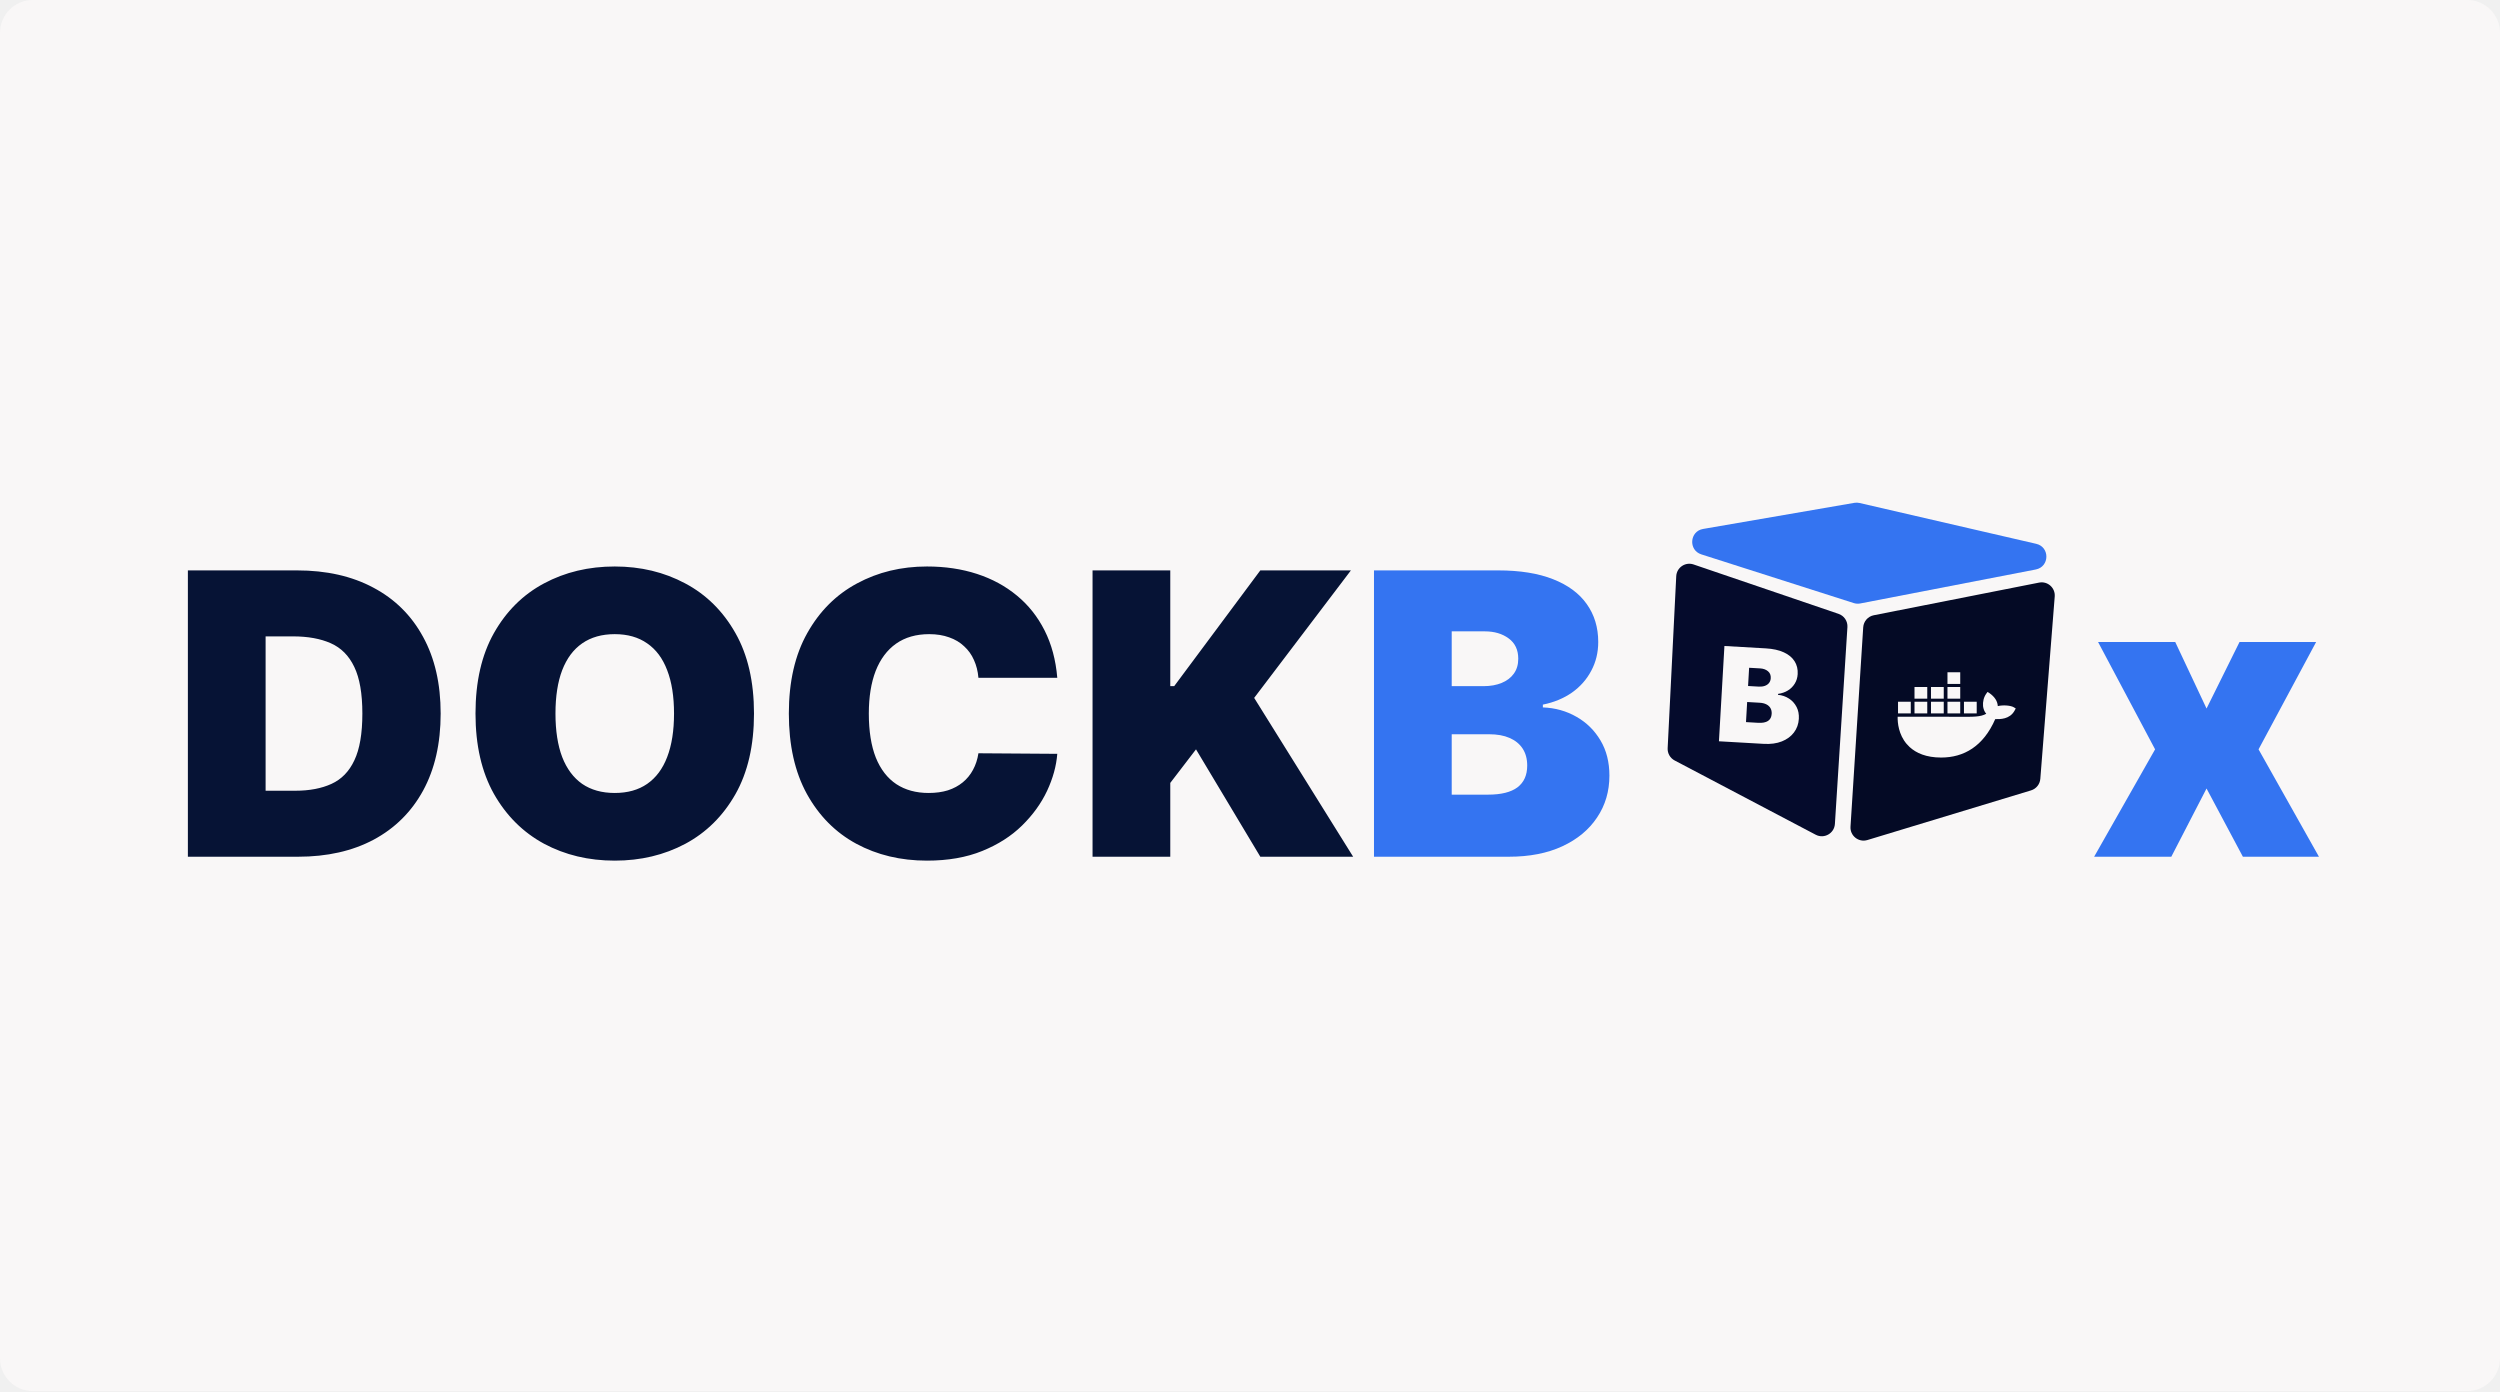
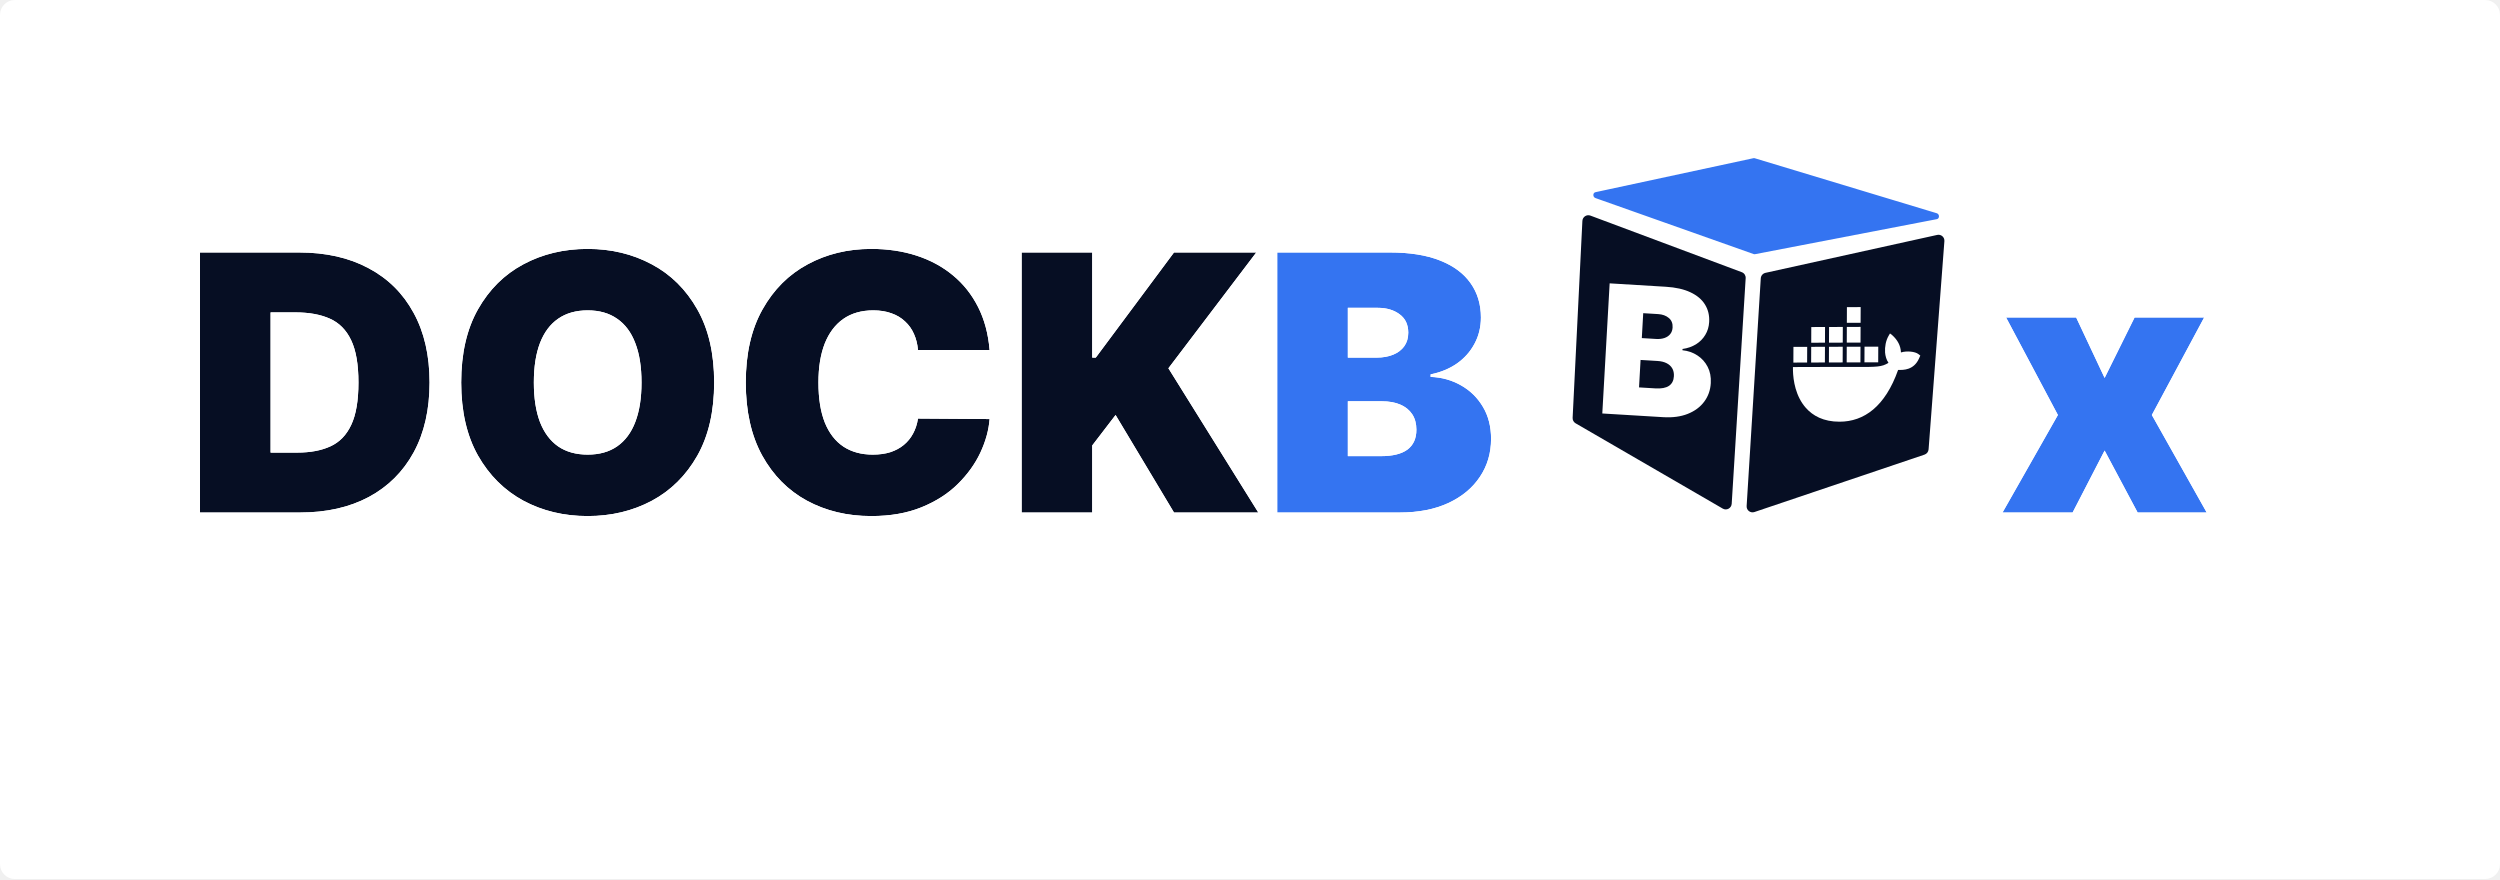
- <svg xmlns="http://www.w3.org/2000/svg" width="381" height="212" viewBox="0 0 381 212" fill="none">
-   <rect width="381" height="212" rx="5" fill="#F9F7F7" />
-   <path d="M45.423 130.565H28.633V86.928H45.252C49.741 86.928 53.619 87.802 56.886 89.549C60.167 91.282 62.695 93.782 64.471 97.049C66.261 100.302 67.156 104.201 67.156 108.746C67.156 113.292 66.268 117.198 64.492 120.465C62.717 123.718 60.202 126.218 56.95 127.965C53.697 129.698 49.854 130.565 45.423 130.565ZM40.479 120.508H44.996C47.156 120.508 48.995 120.16 50.515 119.464C52.049 118.768 53.214 117.567 54.009 115.863C54.819 114.158 55.224 111.786 55.224 108.746C55.224 105.707 54.812 103.334 53.988 101.63C53.178 99.925 51.985 98.725 50.408 98.029C48.846 97.333 46.928 96.985 44.656 96.985H40.479V120.508ZM114.909 108.746C114.909 113.604 113.965 117.702 112.076 121.04C110.186 124.364 107.637 126.886 104.426 128.604C101.216 130.309 97.637 131.161 93.688 131.161C89.711 131.161 86.117 130.302 82.907 128.583C79.711 126.85 77.168 124.322 75.279 120.998C73.404 117.66 72.466 113.576 72.466 108.746C72.466 103.888 73.404 99.798 75.279 96.474C77.168 93.136 79.711 90.614 82.907 88.91C86.117 87.191 89.711 86.332 93.688 86.332C97.637 86.332 101.216 87.191 104.426 88.91C107.637 90.614 110.186 93.136 112.076 96.474C113.965 99.798 114.909 103.888 114.909 108.746ZM102.722 108.746C102.722 106.133 102.374 103.931 101.678 102.141C100.996 100.337 99.981 98.974 98.631 98.05C97.296 97.113 95.648 96.644 93.688 96.644C91.728 96.644 90.073 97.113 88.723 98.05C87.388 98.974 86.373 100.337 85.677 102.141C84.995 103.931 84.654 106.133 84.654 108.746C84.654 111.36 84.995 113.569 85.677 115.373C86.373 117.163 87.388 118.526 88.723 119.464C90.073 120.387 91.728 120.849 93.688 120.849C95.648 120.849 97.296 120.387 98.631 119.464C99.981 118.526 100.996 117.163 101.678 115.373C102.374 113.569 102.722 111.36 102.722 108.746ZM161.129 103.292H149.112C149.027 102.298 148.8 101.396 148.43 100.586C148.075 99.776 147.578 99.08 146.939 98.498C146.314 97.901 145.554 97.447 144.659 97.134C143.764 96.808 142.749 96.644 141.612 96.644C139.624 96.644 137.94 97.127 136.562 98.093C135.199 99.059 134.162 100.444 133.452 102.248C132.756 104.052 132.408 106.218 132.408 108.746C132.408 111.417 132.763 113.654 133.473 115.458C134.197 117.248 135.241 118.597 136.605 119.506C137.969 120.401 139.609 120.849 141.527 120.849C142.621 120.849 143.601 120.714 144.467 120.444C145.334 120.16 146.087 119.755 146.726 119.229C147.365 118.704 147.884 118.072 148.281 117.333C148.693 116.58 148.97 115.735 149.112 114.798L161.129 114.883C160.987 116.729 160.469 118.611 159.574 120.529C158.679 122.433 157.408 124.194 155.76 125.813C154.126 127.418 152.102 128.711 149.688 129.691C147.273 130.671 144.467 131.161 141.271 131.161C137.266 131.161 133.672 130.302 130.49 128.583C127.322 126.864 124.815 124.336 122.969 120.998C121.136 117.66 120.22 113.576 120.22 108.746C120.22 103.888 121.158 99.798 123.033 96.474C124.908 93.136 127.436 90.614 130.618 88.91C133.8 87.191 137.351 86.332 141.271 86.332C144.027 86.332 146.563 86.708 148.878 87.461C151.193 88.214 153.224 89.315 154.972 90.763C156.719 92.198 158.125 93.967 159.19 96.069C160.256 98.171 160.902 100.579 161.129 103.292ZM166.504 130.565V86.928H178.35V104.57H178.947L192.072 86.928H205.879L191.135 106.36L206.22 130.565H192.072L182.271 114.201L178.35 119.315V130.565H166.504Z" fill="#061335" />
-   <path d="M209.395 130.565V86.928H228.315C231.639 86.928 234.43 87.376 236.689 88.271C238.961 89.165 240.673 90.43 241.824 92.063C242.988 93.697 243.571 95.621 243.571 97.837C243.571 99.442 243.216 100.906 242.505 102.227C241.809 103.548 240.829 104.656 239.565 105.55C238.301 106.431 236.824 107.042 235.133 107.383V107.809C237.008 107.88 238.713 108.356 240.247 109.236C241.781 110.103 243.002 111.303 243.912 112.837C244.821 114.357 245.275 116.147 245.275 118.207C245.275 120.593 244.65 122.717 243.4 124.577C242.164 126.438 240.403 127.901 238.116 128.967C235.829 130.032 233.102 130.565 229.934 130.565H209.395ZM221.241 121.104H226.781C228.77 121.104 230.261 120.735 231.255 119.996C232.25 119.244 232.747 118.136 232.747 116.673C232.747 115.65 232.512 114.783 232.044 114.073C231.575 113.363 230.907 112.823 230.041 112.454C229.189 112.084 228.159 111.9 226.951 111.9H221.241V121.104ZM221.241 104.57H226.099C227.136 104.57 228.052 104.407 228.848 104.08C229.643 103.754 230.261 103.285 230.701 102.674C231.156 102.049 231.383 101.289 231.383 100.394C231.383 99.045 230.9 98.015 229.934 97.305C228.968 96.58 227.747 96.218 226.27 96.218H221.241V104.57ZM331.504 97.837L336.277 107.979L341.305 97.837H352.981L344.203 114.201L353.407 130.565H341.816L336.277 120.167L330.907 130.565H319.146L328.436 114.201L319.743 97.837H331.504Z" fill="#3474F1" />
-   <path fill-rule="evenodd" clip-rule="evenodd" d="M258.101 86.023C256.843 85.594 255.525 86.489 255.459 87.816L254.15 114.026C254.111 114.804 254.527 115.533 255.216 115.896L276.712 127.212C277.995 127.888 279.547 127.016 279.639 125.569L281.547 95.573C281.604 94.672 281.05 93.844 280.196 93.553L258.101 86.023ZM262.802 98.449L261.966 112.971L268.801 113.364C269.855 113.425 270.773 113.3 271.555 112.989C272.336 112.678 272.95 112.225 273.397 111.63C273.849 111.034 274.098 110.34 274.143 109.546C274.183 108.86 274.066 108.256 273.792 107.733C273.519 107.205 273.136 106.782 272.642 106.464C272.148 106.142 271.59 105.951 270.967 105.891L270.976 105.749C271.545 105.668 272.048 105.493 272.485 105.224C272.923 104.951 273.271 104.601 273.528 104.175C273.789 103.749 273.936 103.269 273.966 102.734C274.009 101.997 273.852 101.345 273.496 100.779C273.144 100.214 272.599 99.76 271.859 99.419C271.125 99.078 270.205 98.875 269.099 98.812L262.802 98.449ZM267.933 110.156L266.09 110.049L266.266 106.986L268.166 107.096C268.568 107.119 268.907 107.2 269.184 107.339C269.465 107.479 269.677 107.671 269.819 107.917C269.962 108.162 270.023 108.455 270.003 108.795C269.975 109.282 269.789 109.641 269.443 109.873C269.098 110.099 268.595 110.194 267.933 110.156ZM268.023 104.64L266.406 104.547L266.566 101.768L268.24 101.864C268.731 101.892 269.131 102.036 269.439 102.296C269.746 102.551 269.887 102.903 269.862 103.352C269.844 103.65 269.754 103.898 269.591 104.097C269.433 104.292 269.218 104.436 268.947 104.53C268.676 104.623 268.368 104.66 268.023 104.64Z" fill="#050B2C" />
-   <path fill-rule="evenodd" clip-rule="evenodd" d="M285.563 93.764C284.673 93.94 284.012 94.694 283.954 95.6L282.017 125.982C281.928 127.375 283.257 128.427 284.592 128.022L309.53 120.455C310.318 120.216 310.879 119.518 310.944 118.697L313.14 90.906C313.244 89.585 312.06 88.531 310.76 88.788L285.563 93.764ZM304.464 107.611C305.307 107.403 306.466 107.52 306.908 107.791L306.907 107.791L307.2 107.971C307.2 107.971 307.023 108.309 307.005 108.331C306.268 109.634 304.794 109.606 304.15 109.593C304.123 109.593 304.097 109.592 304.073 109.592C302.266 113.738 299.295 115.453 295.828 115.45C293.556 115.448 292.036 114.772 291.03 113.851C290.868 113.701 290.718 113.546 290.581 113.386C289.344 111.937 289.181 110.157 289.202 109.232L296.117 109.232C296.907 109.232 297.589 109.236 298.182 109.239C300.955 109.256 301.801 109.261 302.704 108.781C302.412 108.457 302.261 108.009 302.216 107.611C302.158 106.965 302.32 106.254 302.704 105.72L302.9 105.45L303.193 105.63C303.985 106.195 304.418 106.843 304.464 107.611ZM291.77 106.945L293.715 106.945L293.715 108.724L291.77 108.724L291.77 106.945ZM294.282 106.945L296.227 106.945L296.227 108.724L294.282 108.724L294.282 106.945ZM296.795 106.945L298.739 106.945L298.739 108.724L296.795 108.724L296.795 106.945ZM299.307 106.945L301.251 106.945L301.251 108.724L299.307 108.724L299.307 106.945ZM289.258 106.945L291.202 106.945L291.202 108.724L289.258 108.724L289.258 106.945ZM291.77 104.698L293.715 104.698L293.715 106.477L291.77 106.477L291.77 104.698ZM294.282 104.698L296.227 104.698L296.227 106.477L294.282 106.477L294.282 104.698ZM296.795 104.698L298.739 104.698L298.739 106.477L296.795 106.477L296.795 104.698ZM296.795 102.45L298.739 102.45L298.739 104.229L296.795 104.229L296.795 102.45Z" fill="#040A25" />
-   <path d="M282.603 76.633C282.865 76.588 283.134 76.596 283.393 76.655L310.319 82.878C312.424 83.365 312.37 86.38 310.249 86.79L283.502 91.968C283.173 92.031 282.833 92.011 282.513 91.909L259.283 84.487C257.289 83.85 257.489 80.966 259.551 80.611L282.603 76.633Z" fill="#3474F1" />
+ <svg xmlns="http://www.w3.org/2000/svg" width="839" height="295" viewBox="0 0 839 295" fill="none">
+   <rect x="0.5" y="0.5" width="838" height="294" rx="4.5" fill="white" stroke="white" />
+   <mask id="path-2-outside-1_13_2" maskUnits="userSpaceOnUse" x="65.218" y="82" width="678" height="93" fill="black">
+     <rect fill="white" x="65.218" y="82" width="678" height="93" />
+     <path d="M100.695 172H67.115V84.727H100.354C109.331 84.727 117.087 86.474 123.621 89.969C130.184 93.435 135.24 98.435 138.792 104.969C142.371 111.474 144.161 119.273 144.161 128.364C144.161 137.455 142.385 145.267 138.834 151.801C135.283 158.307 130.255 163.307 123.749 166.801C117.243 170.267 109.559 172 100.695 172ZM90.809 151.886H99.843C104.161 151.886 107.84 151.19 110.88 149.798C113.948 148.406 116.277 146.006 117.868 142.597C119.488 139.187 120.297 134.443 120.297 128.364C120.297 122.284 119.473 117.54 117.826 114.131C116.206 110.722 113.82 108.321 110.667 106.929C107.542 105.537 103.706 104.841 99.161 104.841H90.809V151.886ZM239.669 128.364C239.669 138.08 237.78 146.276 234.001 152.952C230.223 159.599 225.123 164.642 218.703 168.08C212.282 171.489 205.123 173.193 197.226 173.193C189.271 173.193 182.084 171.474 175.663 168.037C169.271 164.571 164.186 159.514 160.407 152.866C156.657 146.19 154.782 138.023 154.782 128.364C154.782 118.648 156.657 110.466 160.407 103.818C164.186 97.142 169.271 92.099 175.663 88.69C182.084 85.253 189.271 83.534 197.226 83.534C205.123 83.534 212.282 85.253 218.703 88.69C225.123 92.099 230.223 97.142 234.001 103.818C237.78 110.466 239.669 118.648 239.669 128.364ZM215.294 128.364C215.294 123.136 214.598 118.733 213.206 115.153C211.842 111.545 209.811 108.818 207.112 106.972C204.441 105.097 201.146 104.159 197.226 104.159C193.305 104.159 189.995 105.097 187.297 106.972C184.626 108.818 182.595 111.545 181.203 115.153C179.839 118.733 179.157 123.136 179.157 128.364C179.157 133.591 179.839 138.009 181.203 141.616C182.595 145.196 184.626 147.923 187.297 149.798C189.995 151.645 193.305 152.568 197.226 152.568C201.146 152.568 204.441 151.645 207.112 149.798C209.811 147.923 211.842 145.196 213.206 141.616C214.598 138.009 215.294 133.591 215.294 128.364ZM332.108 117.455H308.074C307.904 115.466 307.449 113.662 306.711 112.043C306 110.423 305.006 109.031 303.728 107.866C302.478 106.673 300.958 105.764 299.168 105.139C297.378 104.486 295.347 104.159 293.074 104.159C289.097 104.159 285.731 105.125 282.975 107.057C280.248 108.989 278.174 111.759 276.753 115.366C275.361 118.974 274.665 123.307 274.665 128.364C274.665 133.705 275.375 138.179 276.796 141.787C278.245 145.366 280.333 148.065 283.06 149.884C285.787 151.673 289.069 152.568 292.904 152.568C295.091 152.568 297.052 152.298 298.785 151.759C300.517 151.19 302.023 150.381 303.302 149.33C304.58 148.278 305.617 147.014 306.412 145.537C307.236 144.031 307.79 142.341 308.074 140.466L332.108 140.636C331.824 144.33 330.787 148.094 328.998 151.929C327.208 155.736 324.665 159.259 321.37 162.497C318.103 165.707 314.054 168.293 309.225 170.253C304.395 172.213 298.785 173.193 292.392 173.193C284.381 173.193 277.194 171.474 270.83 168.037C264.495 164.599 259.481 159.543 255.787 152.866C252.123 146.19 250.29 138.023 250.29 128.364C250.29 118.648 252.165 110.466 255.915 103.818C259.665 97.142 264.722 92.099 271.086 88.69C277.449 85.253 284.552 83.534 292.392 83.534C297.904 83.534 302.975 84.287 307.606 85.793C312.236 87.298 316.299 89.5 319.793 92.398C323.287 95.267 326.1 98.804 328.231 103.009C330.361 107.213 331.654 112.028 332.108 117.455ZM342.858 172V84.727H366.551V120.011H367.744L393.994 84.727H421.608L392.119 123.591L422.289 172H393.994L374.392 139.273L366.551 149.5V172H342.858Z" />
+     <path d="M428.639 172V84.727H466.48C473.128 84.727 478.71 85.622 483.227 87.412C487.772 89.202 491.196 91.73 493.497 94.997C495.826 98.264 496.991 102.114 496.991 106.545C496.991 109.756 496.281 112.682 494.861 115.324C493.468 117.966 491.508 120.182 488.98 121.972C486.451 123.733 483.497 124.955 480.116 125.636V126.489C483.866 126.631 487.275 127.582 490.343 129.344C493.412 131.077 495.855 133.477 497.673 136.545C499.491 139.585 500.4 143.165 500.4 147.284C500.4 152.057 499.15 156.304 496.65 160.026C494.179 163.747 490.656 166.673 486.082 168.804C481.508 170.935 476.054 172 469.718 172H428.639ZM452.332 153.08H463.412C467.389 153.08 470.372 152.341 472.361 150.864C474.349 149.358 475.343 147.142 475.343 144.216C475.343 142.17 474.875 140.437 473.937 139.017C473 137.597 471.664 136.517 469.932 135.778C468.227 135.04 466.167 134.67 463.753 134.67H452.332V153.08ZM452.332 120.011H462.048C464.122 120.011 465.954 119.685 467.545 119.031C469.136 118.378 470.372 117.44 471.253 116.219C472.162 114.969 472.616 113.449 472.616 111.659C472.616 108.96 471.65 106.901 469.718 105.48C467.787 104.031 465.343 103.307 462.389 103.307H452.332V120.011ZM696.764 106.545L706.309 126.83L716.366 106.545H739.718L722.162 139.273L740.571 172H717.389L706.309 151.205L695.571 172H672.048L690.628 139.273L673.241 106.545H696.764Z" />
+   </mask>
+   <path d="M100.695 172H67.115V84.727H100.354C109.331 84.727 117.087 86.474 123.621 89.969C130.184 93.435 135.24 98.435 138.792 104.969C142.371 111.474 144.161 119.273 144.161 128.364C144.161 137.455 142.385 145.267 138.834 151.801C135.283 158.307 130.255 163.307 123.749 166.801C117.243 170.267 109.559 172 100.695 172ZM90.809 151.886H99.843C104.161 151.886 107.84 151.19 110.88 149.798C113.948 148.406 116.277 146.006 117.868 142.597C119.488 139.187 120.297 134.443 120.297 128.364C120.297 122.284 119.473 117.54 117.826 114.131C116.206 110.722 113.82 108.321 110.667 106.929C107.542 105.537 103.706 104.841 99.161 104.841H90.809V151.886ZM239.669 128.364C239.669 138.08 237.78 146.276 234.001 152.952C230.223 159.599 225.123 164.642 218.703 168.08C212.282 171.489 205.123 173.193 197.226 173.193C189.271 173.193 182.084 171.474 175.663 168.037C169.271 164.571 164.186 159.514 160.407 152.866C156.657 146.19 154.782 138.023 154.782 128.364C154.782 118.648 156.657 110.466 160.407 103.818C164.186 97.142 169.271 92.099 175.663 88.69C182.084 85.253 189.271 83.534 197.226 83.534C205.123 83.534 212.282 85.253 218.703 88.69C225.123 92.099 230.223 97.142 234.001 103.818C237.78 110.466 239.669 118.648 239.669 128.364ZM215.294 128.364C215.294 123.136 214.598 118.733 213.206 115.153C211.842 111.545 209.811 108.818 207.112 106.972C204.441 105.097 201.146 104.159 197.226 104.159C193.305 104.159 189.995 105.097 187.297 106.972C184.626 108.818 182.595 111.545 181.203 115.153C179.839 118.733 179.157 123.136 179.157 128.364C179.157 133.591 179.839 138.009 181.203 141.616C182.595 145.196 184.626 147.923 187.297 149.798C189.995 151.645 193.305 152.568 197.226 152.568C201.146 152.568 204.441 151.645 207.112 149.798C209.811 147.923 211.842 145.196 213.206 141.616C214.598 138.009 215.294 133.591 215.294 128.364ZM332.108 117.455H308.074C307.904 115.466 307.449 113.662 306.711 112.043C306 110.423 305.006 109.031 303.728 107.866C302.478 106.673 300.958 105.764 299.168 105.139C297.378 104.486 295.347 104.159 293.074 104.159C289.097 104.159 285.731 105.125 282.975 107.057C280.248 108.989 278.174 111.759 276.753 115.366C275.361 118.974 274.665 123.307 274.665 128.364C274.665 133.705 275.375 138.179 276.796 141.787C278.245 145.366 280.333 148.065 283.06 149.884C285.787 151.673 289.069 152.568 292.904 152.568C295.091 152.568 297.052 152.298 298.785 151.759C300.517 151.19 302.023 150.381 303.302 149.33C304.58 148.278 305.617 147.014 306.412 145.537C307.236 144.031 307.79 142.341 308.074 140.466L332.108 140.636C331.824 144.33 330.787 148.094 328.998 151.929C327.208 155.736 324.665 159.259 321.37 162.497C318.103 165.707 314.054 168.293 309.225 170.253C304.395 172.213 298.785 173.193 292.392 173.193C284.381 173.193 277.194 171.474 270.83 168.037C264.495 164.599 259.481 159.543 255.787 152.866C252.123 146.19 250.29 138.023 250.29 128.364C250.29 118.648 252.165 110.466 255.915 103.818C259.665 97.142 264.722 92.099 271.086 88.69C277.449 85.253 284.552 83.534 292.392 83.534C297.904 83.534 302.975 84.287 307.606 85.793C312.236 87.298 316.299 89.5 319.793 92.398C323.287 95.267 326.1 98.804 328.231 103.009C330.361 107.213 331.654 112.028 332.108 117.455ZM342.858 172V84.727H366.551V120.011H367.744L393.994 84.727H421.608L392.119 123.591L422.289 172H393.994L374.392 139.273L366.551 149.5V172H342.858Z" fill="#060E23" />
+   <path d="M428.639 172V84.727H466.48C473.128 84.727 478.71 85.622 483.227 87.412C487.772 89.202 491.196 91.73 493.497 94.997C495.826 98.264 496.991 102.114 496.991 106.545C496.991 109.756 496.281 112.682 494.861 115.324C493.468 117.966 491.508 120.182 488.98 121.972C486.451 123.733 483.497 124.955 480.116 125.636V126.489C483.866 126.631 487.275 127.582 490.343 129.344C493.412 131.077 495.855 133.477 497.673 136.545C499.491 139.585 500.4 143.165 500.4 147.284C500.4 152.057 499.15 156.304 496.65 160.026C494.179 163.747 490.656 166.673 486.082 168.804C481.508 170.935 476.054 172 469.718 172H428.639ZM452.332 153.08H463.412C467.389 153.08 470.372 152.341 472.361 150.864C474.349 149.358 475.343 147.142 475.343 144.216C475.343 142.17 474.875 140.437 473.937 139.017C473 137.597 471.664 136.517 469.932 135.778C468.227 135.04 466.167 134.67 463.753 134.67H452.332V153.08ZM452.332 120.011H462.048C464.122 120.011 465.954 119.685 467.545 119.031C469.136 118.378 470.372 117.44 471.253 116.219C472.162 114.969 472.616 113.449 472.616 111.659C472.616 108.96 471.65 106.901 469.718 105.48C467.787 104.031 465.343 103.307 462.389 103.307H452.332V120.011ZM696.764 106.545L706.309 126.83L716.366 106.545H739.718L722.162 139.273L740.571 172H717.389L706.309 151.205L695.571 172H672.048L690.628 139.273L673.241 106.545H696.764Z" fill="#3474F1" />
+   <path d="M67.115 172H66.115V173H67.115V172ZM67.115 84.727V83.727H66.115V84.727H67.115ZM123.621 89.969L123.15 90.851L123.154 90.853L123.621 89.969ZM138.792 104.969L137.913 105.446L137.915 105.451L138.792 104.969ZM138.834 151.801L139.712 152.28L139.713 152.279L138.834 151.801ZM123.749 166.801L124.219 167.684L124.222 167.682L123.749 166.801ZM90.809 151.886H89.809V152.886H90.809V151.886ZM110.88 149.798L110.467 148.888L110.463 148.889L110.88 149.798ZM117.868 142.597L116.965 142.168L116.962 142.174L117.868 142.597ZM117.826 114.131L116.922 114.56L116.925 114.566L117.826 114.131ZM110.667 106.929L110.26 107.842L110.263 107.844L110.667 106.929ZM90.809 104.841V103.841H89.809V104.841H90.809ZM100.695 171H67.115V173H100.695V171ZM68.115 172V84.727H66.115V172H68.115ZM67.115 85.727H100.354V83.727H67.115V85.727ZM100.354 85.727C109.201 85.727 116.788 87.449 123.15 90.851L124.093 89.087C117.386 85.5 109.461 83.727 100.354 83.727V85.727ZM123.154 90.853C129.542 94.227 134.456 99.085 137.913 105.446L139.67 104.491C136.025 97.784 130.825 92.643 124.088 89.085L123.154 90.853ZM137.915 105.451C141.397 111.779 143.161 119.404 143.161 128.364H145.161C145.161 119.142 143.345 111.17 139.668 104.487L137.915 105.451ZM143.161 128.364C143.161 137.324 141.411 144.965 137.956 151.324L139.713 152.279C143.36 145.569 145.161 137.585 145.161 128.364H143.161ZM137.956 151.322C134.498 157.658 129.61 162.518 123.276 165.92L124.222 167.682C130.9 164.096 136.068 158.956 139.712 152.28L137.956 151.322ZM123.279 165.919C116.944 169.293 109.428 171 100.695 171V173C109.69 173 117.542 171.241 124.219 167.684L123.279 165.919ZM90.809 152.886H99.843V150.886H90.809V152.886ZM99.843 152.886C104.264 152.886 108.093 152.174 111.296 150.707L110.463 148.889C107.586 150.207 104.057 150.886 99.843 150.886V152.886ZM111.293 150.709C114.604 149.207 117.095 146.618 118.775 143.019L116.962 142.174C115.46 145.394 113.292 147.606 110.467 148.888L111.293 150.709ZM118.772 143.026C120.482 139.425 121.297 134.511 121.297 128.364H119.297C119.297 134.375 118.493 138.95 116.965 142.168L118.772 143.026ZM121.297 128.364C121.297 122.215 120.467 117.298 118.726 113.696L116.925 114.566C118.48 117.781 119.297 122.354 119.297 128.364H121.297ZM118.729 113.702C117.017 110.098 114.465 107.512 111.07 106.014L110.263 107.844C113.175 109.13 115.395 111.345 116.922 114.56L118.729 113.702ZM111.074 106.016C107.786 104.551 103.803 103.841 99.161 103.841V105.841C103.61 105.841 107.298 106.523 110.26 107.842L111.074 106.016ZM99.161 103.841H90.809V105.841H99.161V103.841ZM89.809 104.841V151.886H91.809V104.841H89.809ZM234.001 152.952L234.871 153.446L234.871 153.444L234.001 152.952ZM218.703 168.08L219.172 168.963L219.175 168.961L218.703 168.08ZM175.663 168.037L175.186 168.916L175.191 168.919L175.663 168.037ZM160.407 152.866L159.535 153.356L159.538 153.361L160.407 152.866ZM160.407 103.818L159.537 103.326L159.536 103.327L160.407 103.818ZM175.663 88.69L176.134 89.573L176.135 89.572L175.663 88.69ZM218.703 88.69L218.231 89.572L218.234 89.574L218.703 88.69ZM234.001 103.818L233.131 104.311L233.132 104.312L234.001 103.818ZM213.206 115.153L212.27 115.507L212.274 115.516L213.206 115.153ZM207.112 106.972L206.537 107.79L206.547 107.797L207.112 106.972ZM187.297 106.972L187.865 107.794L187.867 107.793L187.297 106.972ZM181.203 115.153L180.27 114.793L180.268 114.797L181.203 115.153ZM181.203 141.616L180.267 141.97L180.271 141.979L181.203 141.616ZM187.297 149.798L186.722 150.617L186.732 150.624L187.297 149.798ZM207.112 149.798L207.681 150.621L207.682 150.62L207.112 149.798ZM213.206 141.616L212.273 141.257L212.271 141.26L213.206 141.616ZM238.669 128.364C238.669 137.952 236.804 145.968 233.131 152.459L234.871 153.444C238.755 146.583 240.669 138.207 240.669 128.364H238.669ZM233.132 152.458C229.442 158.95 224.476 163.854 218.231 167.198L219.175 168.961C225.77 165.43 231.004 160.249 234.871 153.446L233.132 152.458ZM218.234 167.196C211.97 170.522 204.974 172.193 197.226 172.193V174.193C205.272 174.193 212.595 172.455 219.172 168.963L218.234 167.196ZM197.226 172.193C189.42 172.193 182.397 170.508 176.135 167.155L175.191 168.919C181.77 172.441 189.122 174.193 197.226 174.193V172.193ZM176.14 167.158C169.921 163.786 164.968 158.866 161.277 152.372L159.538 153.361C163.404 160.162 168.621 165.356 175.186 168.916L176.14 167.158ZM161.279 152.377C157.632 145.884 155.782 137.895 155.782 128.364H153.782C153.782 138.15 155.682 146.496 159.536 153.356L161.279 152.377ZM155.782 128.364C155.782 118.774 157.633 110.772 161.278 104.31L159.536 103.327C155.682 110.16 153.782 118.522 153.782 128.364H155.782ZM161.278 104.311C164.968 97.79 169.919 92.887 176.134 89.573L175.192 87.808C168.623 91.312 163.403 96.494 159.537 103.326L161.278 104.311ZM176.135 89.572C182.397 86.219 189.42 84.534 197.226 84.534V82.534C189.122 82.534 181.77 84.287 175.191 87.809L176.135 89.572ZM197.226 84.534C204.973 84.534 211.968 86.219 218.231 89.572L219.175 87.809C212.597 84.287 205.274 82.534 197.226 82.534V84.534ZM218.234 89.574C224.477 92.888 229.441 97.791 233.131 104.311L234.871 103.326C231.005 96.493 225.77 91.311 219.172 87.807L218.234 89.574ZM233.132 104.312C236.804 110.774 238.669 118.775 238.669 128.364H240.669C240.669 118.52 238.755 110.158 234.871 103.324L233.132 104.312ZM216.294 128.364C216.294 123.054 215.588 118.52 214.138 114.791L212.274 115.516C213.608 118.946 214.294 123.218 214.294 128.364H216.294ZM214.141 114.8C212.718 111.036 210.573 108.128 207.677 106.146L206.547 107.797C209.049 109.508 210.966 112.055 212.27 115.507L214.141 114.8ZM207.687 106.153C204.816 104.138 201.309 103.159 197.226 103.159V105.159C200.983 105.159 204.067 106.055 206.537 107.79L207.687 106.153ZM197.226 103.159C193.141 103.159 189.623 104.138 186.726 106.15L187.867 107.793C190.368 106.055 193.469 105.159 197.226 105.159V103.159ZM186.728 106.149C183.863 108.13 181.72 111.035 180.27 114.793L182.136 115.513C183.47 112.056 185.389 109.506 187.865 107.794L186.728 106.149ZM180.268 114.797C178.849 118.524 178.157 123.056 178.157 128.364H180.157C180.157 123.217 180.83 118.942 182.137 115.509L180.268 114.797ZM178.157 128.364C178.157 133.672 178.849 138.217 180.267 141.97L182.138 141.263C180.83 137.8 180.157 133.51 180.157 128.364H178.157ZM180.271 141.979C181.721 145.709 183.863 148.609 186.722 150.617L187.871 148.98C185.389 147.237 183.468 144.683 182.135 141.254L180.271 141.979ZM186.732 150.624C189.628 152.605 193.144 153.568 197.226 153.568V151.568C193.466 151.568 190.363 150.685 187.861 148.973L186.732 150.624ZM197.226 153.568C201.306 153.568 204.811 152.605 207.681 150.621L206.543 148.976C204.072 150.685 200.986 151.568 197.226 151.568V153.568ZM207.682 150.62C210.573 148.612 212.717 145.708 214.14 141.972L212.271 141.26C210.967 144.684 209.049 147.235 206.541 148.977L207.682 150.62ZM214.139 141.976C215.588 138.221 216.294 133.673 216.294 128.364H214.294C214.294 133.508 213.608 137.796 212.273 141.257L214.139 141.976ZM332.108 117.455V118.455H333.196L333.105 117.371L332.108 117.455ZM308.074 117.455L307.078 117.54L307.156 118.455H308.074V117.455ZM306.711 112.043L305.795 112.444L305.798 112.451L305.801 112.458L306.711 112.043ZM303.728 107.866L303.037 108.59L303.046 108.598L303.054 108.606L303.728 107.866ZM299.168 105.139L298.825 106.079L298.838 106.083L299.168 105.139ZM282.975 107.057L282.401 106.238L282.397 106.241L282.975 107.057ZM276.753 115.366L275.823 115L275.82 115.007L276.753 115.366ZM276.796 141.787L275.865 142.153L275.869 142.162L276.796 141.787ZM283.06 149.884L282.505 150.716L282.511 150.72L283.06 149.884ZM298.785 151.759L299.082 152.713L299.089 152.711L299.096 152.709L298.785 151.759ZM303.302 149.33L303.937 150.102L303.937 150.102L303.302 149.33ZM306.412 145.537L305.535 145.057L305.532 145.063L306.412 145.537ZM308.074 140.466L308.081 139.466L307.215 139.46L307.086 140.316L308.074 140.466ZM332.108 140.636L333.105 140.713L333.188 139.644L332.115 139.636L332.108 140.636ZM328.998 151.929L329.903 152.354L329.904 152.352L328.998 151.929ZM321.37 162.497L322.071 163.21L322.071 163.21L321.37 162.497ZM270.83 168.037L270.353 168.916L270.355 168.917L270.83 168.037ZM255.787 152.866L254.911 153.348L254.912 153.351L255.787 152.866ZM255.915 103.818L256.786 104.31L256.787 104.308L255.915 103.818ZM271.086 88.69L271.558 89.572L271.561 89.57L271.086 88.69ZM307.606 85.793L307.915 84.842L307.915 84.842L307.606 85.793ZM319.793 92.398L319.155 93.168L319.158 93.171L319.793 92.398ZM328.231 103.009L327.339 103.461L327.339 103.461L328.231 103.009ZM332.108 116.455H308.074V118.455H332.108V116.455ZM309.071 117.369C308.892 115.28 308.412 113.363 307.62 111.628L305.801 112.458C306.487 113.961 306.916 115.652 307.078 117.54L309.071 117.369ZM307.626 111.641C306.861 109.896 305.785 108.389 304.401 107.127L303.054 108.606C304.227 109.674 305.14 110.95 305.795 112.444L307.626 111.641ZM304.418 107.143C303.055 105.842 301.409 104.863 299.498 104.195L298.838 106.083C300.507 106.666 301.9 107.504 303.037 108.59L304.418 107.143ZM299.511 104.2C297.592 103.499 295.442 103.159 293.074 103.159V105.159C295.252 105.159 297.164 105.472 298.825 106.079L299.511 104.2ZM293.074 103.159C288.93 103.159 285.354 104.168 282.401 106.238L283.549 107.876C286.108 106.082 289.264 105.159 293.074 105.159V103.159ZM282.397 106.241C279.487 108.302 277.303 111.241 275.823 115L277.684 115.733C279.045 112.276 281.008 109.675 283.553 107.873L282.397 106.241ZM275.82 115.007C274.373 118.759 273.665 123.22 273.665 128.364H275.665C275.665 123.394 276.35 119.19 277.686 115.726L275.82 115.007ZM273.665 128.364C273.665 133.786 274.385 138.394 275.865 142.153L277.726 141.421C276.366 137.964 275.665 133.623 275.665 128.364H273.665ZM275.869 142.162C277.379 145.894 279.583 148.767 282.505 150.716L283.615 149.051C281.083 147.363 279.11 144.839 277.723 141.412L275.869 142.162ZM282.511 150.72C285.429 152.634 288.909 153.568 292.904 153.568V151.568C289.229 151.568 286.146 150.713 283.609 149.047L282.511 150.72ZM292.904 153.568C295.172 153.568 297.235 153.288 299.082 152.713L298.487 150.804C296.868 151.308 295.01 151.568 292.904 151.568V153.568ZM299.096 152.709C300.935 152.106 302.553 151.24 303.937 150.102L302.666 148.557C301.493 149.522 300.1 150.275 298.473 150.808L299.096 152.709ZM303.937 150.102C305.317 148.967 306.437 147.601 307.293 146.011L305.532 145.063C304.797 146.427 303.843 147.59 302.666 148.557L303.937 150.102ZM307.29 146.017C308.175 144.398 308.763 142.594 309.063 140.616L307.086 140.316C306.817 142.087 306.297 143.664 305.535 145.057L307.29 146.017ZM308.067 141.466L332.101 141.636L332.115 139.636L308.081 139.466L308.067 141.466ZM331.111 140.56C330.838 144.117 329.837 147.764 328.091 151.506L329.904 152.352C331.737 148.423 332.811 144.542 333.105 140.713L331.111 140.56ZM328.093 151.504C326.358 155.193 323.888 158.62 320.669 161.784L322.071 163.21C325.442 159.897 328.058 156.279 329.903 152.354L328.093 151.504ZM320.669 161.784C317.507 164.891 313.574 167.408 308.849 169.326L309.601 171.179C314.535 169.177 318.698 166.524 322.071 163.21L320.669 161.784ZM308.849 169.326C304.162 171.228 298.684 172.193 292.392 172.193V174.193C298.885 174.193 304.628 173.198 309.601 171.179L308.849 169.326ZM292.392 172.193C284.529 172.193 277.508 170.508 271.305 167.157L270.355 168.917C276.88 172.441 284.233 174.193 292.392 174.193V172.193ZM271.307 167.158C265.149 163.817 260.269 158.902 256.662 152.382L254.912 153.351C258.692 160.183 263.84 165.382 270.353 168.916L271.307 167.158ZM256.664 152.385C253.099 145.891 251.29 137.899 251.29 128.364H249.29C249.29 138.147 251.146 146.49 254.911 153.348L256.664 152.385ZM251.29 128.364C251.29 118.774 253.141 110.772 256.786 104.31L255.044 103.327C251.19 110.16 249.29 118.522 249.29 128.364H251.29ZM256.787 104.308C260.45 97.787 265.372 92.885 271.558 89.572L270.613 87.809C264.072 91.313 258.881 96.497 255.043 103.328L256.787 104.308ZM271.561 89.57C277.766 86.218 284.703 84.534 292.392 84.534V82.534C284.4 82.534 277.132 84.288 270.61 87.811L271.561 89.57ZM292.392 84.534C297.812 84.534 302.778 85.274 307.296 86.744L307.915 84.842C303.172 83.299 297.995 82.534 292.392 82.534V84.534ZM307.296 86.744C311.816 88.213 315.765 90.356 319.155 93.168L320.431 91.628C316.833 88.644 312.657 86.383 307.915 84.842L307.296 86.744ZM319.158 93.171C322.541 95.948 325.268 99.374 327.339 103.461L329.123 102.556C326.932 98.234 324.034 94.586 320.428 91.625L319.158 93.171ZM327.339 103.461C329.403 107.534 330.666 112.221 331.112 117.538L333.105 117.371C332.641 111.836 331.32 106.892 329.123 102.556L327.339 103.461ZM342.858 172H341.858V173H342.858V172ZM342.858 84.727V83.727H341.858V84.727H342.858ZM366.551 84.727H367.551V83.727H366.551V84.727ZM366.551 120.011H365.551V121.011H366.551V120.011ZM367.744 120.011V121.011H368.246L368.546 120.608L367.744 120.011ZM393.994 84.727V83.727H393.492L393.192 84.13L393.994 84.727ZM421.608 84.727L422.404 85.332L423.622 83.727H421.608V84.727ZM392.119 123.591L391.322 122.986L390.906 123.535L391.27 124.12L392.119 123.591ZM422.289 172V173H424.091L423.138 171.471L422.289 172ZM393.994 172L393.136 172.514L393.427 173H393.994V172ZM374.392 139.273L375.25 138.759L374.493 137.496L373.598 138.664L374.392 139.273ZM366.551 149.5L365.757 148.892L365.551 149.161V149.5H366.551ZM366.551 172V173H367.551V172H366.551ZM343.858 172V84.727H341.858V172H343.858ZM342.858 85.727H366.551V83.727H342.858V85.727ZM365.551 84.727V120.011H367.551V84.727H365.551ZM366.551 121.011H367.744V119.011H366.551V121.011ZM368.546 120.608L394.796 85.324L393.192 84.13L366.942 119.414L368.546 120.608ZM393.994 85.727H421.608V83.727H393.994V85.727ZM420.811 84.123L391.322 122.986L392.916 124.195L422.404 85.332L420.811 84.123ZM391.27 124.12L421.441 172.529L423.138 171.471L392.968 123.062L391.27 124.12ZM422.289 171H393.994V173H422.289V171ZM394.852 171.486L375.25 138.759L373.534 139.787L393.136 172.514L394.852 171.486ZM373.598 138.664L365.757 148.892L367.344 150.108L375.185 139.881L373.598 138.664ZM365.551 149.5V172H367.551V149.5H365.551ZM366.551 171H342.858V173H366.551V171ZM428.639 172H427.639V173H428.639V172ZM428.639 84.727V83.727H427.639V84.727H428.639ZM483.227 87.412L482.859 88.342L482.861 88.342L483.227 87.412ZM493.497 94.997L492.679 95.573L492.683 95.578L493.497 94.997ZM494.861 115.324L493.98 114.85L493.976 114.858L494.861 115.324ZM488.98 121.972L489.551 122.792L489.558 122.788L488.98 121.972ZM480.116 125.636L479.918 124.656L479.116 124.818V125.636H480.116ZM480.116 126.489H479.116V127.451L480.078 127.488L480.116 126.489ZM490.343 129.344L489.846 130.211L489.852 130.214L490.343 129.344ZM497.673 136.545L496.813 137.055L496.815 137.059L497.673 136.545ZM496.65 160.026L495.82 159.468L495.817 159.472L496.65 160.026ZM486.082 168.804L485.66 167.898L485.66 167.898L486.082 168.804ZM452.332 153.08H451.332V154.08H452.332V153.08ZM472.361 150.864L472.957 151.666L472.964 151.661L472.361 150.864ZM469.932 135.778L469.534 136.696L469.539 136.698L469.932 135.778ZM452.332 134.67V133.67H451.332V134.67H452.332ZM452.332 120.011H451.332V121.011H452.332V120.011ZM467.545 119.031L467.925 119.956L467.925 119.956L467.545 119.031ZM471.253 116.219L470.444 115.631L470.441 115.634L471.253 116.219ZM469.718 105.48L469.118 106.28L469.126 106.286L469.718 105.48ZM452.332 103.307V102.307H451.332V103.307H452.332ZM429.639 172V84.727H427.639V172H429.639ZM428.639 85.727H466.48V83.727H428.639V85.727ZM466.48 85.727C473.045 85.727 478.493 86.612 482.859 88.342L483.595 86.482C478.927 84.632 473.21 83.727 466.48 83.727V85.727ZM482.861 88.342C487.265 90.077 490.514 92.498 492.679 95.573L494.314 94.421C491.878 90.962 488.28 88.327 483.593 86.481L482.861 88.342ZM492.683 95.578C494.879 98.658 495.991 102.299 495.991 106.545H497.991C497.991 101.928 496.774 97.871 494.311 94.417L492.683 95.578ZM495.991 106.545C495.991 109.602 495.316 112.364 493.98 114.85L495.741 115.797C497.245 113 497.991 109.909 497.991 106.545H495.991ZM493.976 114.858C492.66 117.355 490.807 119.453 488.402 121.155L489.558 122.788C492.209 120.911 494.277 118.577 495.745 115.79L493.976 114.858ZM488.408 121.151C486.005 122.825 483.181 123.998 479.918 124.656L480.314 126.617C483.813 125.911 486.898 124.641 489.551 122.792L488.408 121.151ZM479.116 125.636V126.489H481.116V125.636H479.116ZM480.078 127.488C483.677 127.624 486.926 128.535 489.846 130.211L490.841 128.476C487.624 126.63 484.056 125.637 480.154 125.489L480.078 127.488ZM489.852 130.214C492.766 131.86 495.083 134.136 496.813 137.055L498.533 136.036C496.627 132.819 494.058 130.293 490.835 128.473L489.852 130.214ZM496.815 137.059C498.526 139.92 499.4 143.316 499.4 147.284H501.4C501.4 143.014 500.456 139.251 498.531 136.032L496.815 137.059ZM499.4 147.284C499.4 151.872 498.202 155.922 495.82 159.468L497.48 160.583C500.098 156.686 501.4 152.242 501.4 147.284H499.4ZM495.817 159.472C493.46 163.021 490.089 165.834 485.66 167.898L486.504 169.71C491.223 167.512 494.897 164.473 497.483 160.579L495.817 159.472ZM485.66 167.898C481.248 169.953 475.944 171 469.718 171V173C476.163 173 481.769 171.916 486.504 169.71L485.66 167.898ZM469.718 171H428.639V173H469.718V171ZM452.332 154.08H463.412V152.08H452.332V154.08ZM463.412 154.08C467.484 154.08 470.719 153.328 472.957 151.666L471.764 150.061C470.024 151.353 467.294 152.08 463.412 152.08V154.08ZM472.964 151.661C475.248 149.932 476.343 147.394 476.343 144.216H474.343C474.343 146.89 473.451 148.784 471.757 150.066L472.964 151.661ZM476.343 144.216C476.343 142.015 475.837 140.081 474.772 138.466L473.103 139.568C473.912 140.794 474.343 142.326 474.343 144.216H476.343ZM474.772 138.466C473.715 136.865 472.217 135.666 470.324 134.858L469.539 136.698C471.112 137.369 472.285 138.328 473.103 139.568L474.772 138.466ZM470.329 134.861C468.468 134.054 466.265 133.67 463.753 133.67V135.67C466.07 135.67 467.986 136.025 469.534 136.696L470.329 134.861ZM463.753 133.67H452.332V135.67H463.753V133.67ZM451.332 134.67V153.08H453.332V134.67H451.332ZM452.332 121.011H462.048V119.011H452.332V121.011ZM462.048 121.011C464.226 121.011 466.192 120.668 467.925 119.956L467.165 118.106C465.717 118.701 464.018 119.011 462.048 119.011V121.011ZM467.925 119.956C469.664 119.242 471.059 118.197 472.064 116.804L470.441 115.634C469.685 116.684 468.609 117.513 467.165 118.106L467.925 119.956ZM472.061 116.807C473.114 115.36 473.616 113.626 473.616 111.659H471.616C471.616 113.272 471.21 114.577 470.444 115.631L472.061 116.807ZM473.616 111.659C473.616 108.688 472.534 106.309 470.311 104.674L469.126 106.286C470.767 107.492 471.616 109.232 471.616 111.659H473.616ZM470.318 104.68C468.178 103.075 465.51 102.307 462.389 102.307V104.307C465.177 104.307 467.396 104.988 469.118 106.28L470.318 104.68ZM462.389 102.307H452.332V104.307H462.389V102.307ZM451.332 103.307V120.011H453.332V103.307H451.332ZM696.764 106.545L697.669 106.12L697.399 105.545H696.764V106.545ZM706.309 126.83L705.405 127.255L706.286 129.128L707.205 127.274L706.309 126.83ZM716.366 106.545V105.545H715.746L715.47 106.101L716.366 106.545ZM739.718 106.545L740.6 107.018L741.39 105.545H739.718V106.545ZM722.162 139.273L721.28 138.8L721.021 139.284L721.29 139.763L722.162 139.273ZM740.571 172V173H742.281L741.442 171.51L740.571 172ZM717.389 172L716.506 172.47L716.789 173H717.389V172ZM706.309 151.205L707.192 150.734L706.296 149.052L705.421 150.746L706.309 151.205ZM695.571 172V173H696.18L696.459 172.459L695.571 172ZM672.048 172L671.178 171.506L670.33 173H672.048V172ZM690.628 139.273L691.497 139.766L691.768 139.289L691.511 138.804L690.628 139.273ZM673.241 106.545V105.545H671.578L672.358 107.015L673.241 106.545ZM695.859 106.971L705.405 127.255L707.214 126.404L697.669 106.12L695.859 106.971ZM707.205 127.274L717.262 106.99L715.47 106.101L705.413 126.385L707.205 127.274ZM716.366 107.545H739.718V105.545H716.366V107.545ZM738.837 106.073L721.28 138.8L723.043 139.745L740.6 107.018L738.837 106.073ZM721.29 139.763L739.699 172.49L741.442 171.51L723.033 138.782L721.29 139.763ZM740.571 171H717.389V173H740.571V171ZM718.271 171.53L707.192 150.734L705.427 151.675L716.506 172.47L718.271 171.53ZM705.421 150.746L694.682 171.541L696.459 172.459L707.198 151.663L705.421 150.746ZM695.571 171H672.048V173H695.571V171ZM672.918 172.494L691.497 139.766L689.758 138.779L671.178 171.506L672.918 172.494ZM691.511 138.804L674.124 106.076L672.358 107.015L689.744 139.742L691.511 138.804ZM673.241 107.545H696.764V105.545H673.241V107.545Z" fill="white" mask="url(#path-2-outside-1_13_2)" />
+   <path fill-rule="evenodd" clip-rule="evenodd" d="M533.742 72.354C532.478 71.882 531.116 72.789 531.049 74.148L527.774 140.224C527.736 140.974 528.118 141.679 528.762 142.052L578.17 170.694C579.45 171.437 581.067 170.557 581.16 169.066L585.848 93.351C585.902 92.472 585.381 91.663 584.563 91.357L533.742 72.354ZM540.198 95.093L537.731 138.763L558.175 140.001C561.327 140.193 564.072 139.824 566.408 138.896C568.745 137.967 570.581 136.609 571.916 134.822C573.265 133.035 574.007 130.947 574.142 128.559C574.259 126.498 573.907 124.679 573.088 123.104C572.27 121.513 571.122 120.239 569.644 119.279C568.167 118.305 566.498 117.726 564.635 117.542L564.659 117.115C566.361 116.876 567.866 116.354 569.174 115.549C570.483 114.729 571.521 113.68 572.289 112.4C573.07 111.121 573.506 109.678 573.597 108.071C573.722 105.854 573.251 103.892 572.184 102.187C571.132 100.483 569.499 99.115 567.288 98.082C565.091 97.05 562.338 96.434 559.03 96.234L540.198 95.093ZM555.571 130.344L550.057 130.01L550.577 120.798L556.261 121.142C557.462 121.215 558.477 121.462 559.304 121.883C560.146 122.305 560.78 122.885 561.206 123.624C561.633 124.364 561.817 125.245 561.759 126.268C561.676 127.733 561.119 128.811 560.087 129.505C559.055 130.184 557.55 130.464 555.571 130.344ZM555.827 113.756L550.992 113.463L551.464 105.104L556.469 105.407C557.939 105.496 559.134 105.933 560.055 106.716C560.976 107.485 561.398 108.545 561.322 109.895C561.272 110.791 561.002 111.538 560.515 112.136C560.042 112.72 559.4 113.152 558.59 113.431C557.78 113.71 556.859 113.818 555.827 113.756Z" fill="#060E23" />
+   <path fill-rule="evenodd" clip-rule="evenodd" d="M592.495 91.566C591.617 91.76 590.971 92.514 590.915 93.41L586.171 169.832C586.083 171.245 587.45 172.288 588.794 171.835L645.865 152.572C646.632 152.313 647.172 151.619 647.233 150.813L652.537 80.927C652.638 79.595 651.431 78.55 650.126 78.838L592.495 91.566ZM637.963 118.282C639.967 117.661 642.718 117.996 643.762 118.797L643.762 118.796L644.454 119.327C644.454 119.327 644.031 120.326 643.986 120.393C642.221 124.251 638.722 124.177 637.194 124.145C637.129 124.144 637.067 124.143 637.01 124.142C632.668 136.415 625.595 141.506 617.365 141.522C611.971 141.533 608.372 139.545 605.996 136.827C605.612 136.387 605.258 135.93 604.936 135.458C602.018 131.181 601.655 125.918 601.715 123.181L618.13 123.132C620.005 123.127 621.623 123.134 623.033 123.14C629.614 123.17 631.621 123.179 633.773 121.754C633.084 120.796 632.73 119.474 632.628 118.297C632.5 116.386 632.893 114.283 633.812 112.703L634.279 111.903L634.973 112.433C636.846 114.098 637.865 116.01 637.963 118.282ZM607.841 116.401L612.457 116.388L612.434 121.649L607.818 121.663L607.841 116.401ZM613.804 116.384L618.42 116.37L618.397 121.632L613.781 121.645L613.804 116.384ZM619.768 116.366L624.383 116.352L624.361 121.614L619.745 121.628L619.768 116.366ZM625.731 116.348L630.347 116.334L630.324 121.596L625.708 121.61L625.731 116.348ZM601.877 116.419L606.493 116.406L606.47 121.667L601.854 121.681L601.877 116.419ZM607.87 109.756L612.485 109.742L612.463 115.004L607.847 115.017L607.87 109.756ZM613.833 109.738L618.449 109.724L618.426 114.986L613.81 115L613.833 109.738ZM619.796 109.72L624.412 109.706L624.39 114.968L619.774 114.982L619.796 109.72ZM619.825 103.074L624.441 103.06L624.418 108.322L619.802 108.336L619.825 103.074Z" fill="#060E23" />
+   <path d="M589.053 52.632L650.104 71.078C651.607 71.532 651.583 73.754 650.072 74.045L589.093 85.793C588.845 85.841 588.587 85.821 588.343 85.735L535.278 66.944C533.845 66.437 533.894 64.318 535.347 64.005L588.34 52.601C588.574 52.55 588.819 52.561 589.053 52.632Z" fill="#3474F1" stroke="white" />
</svg>
